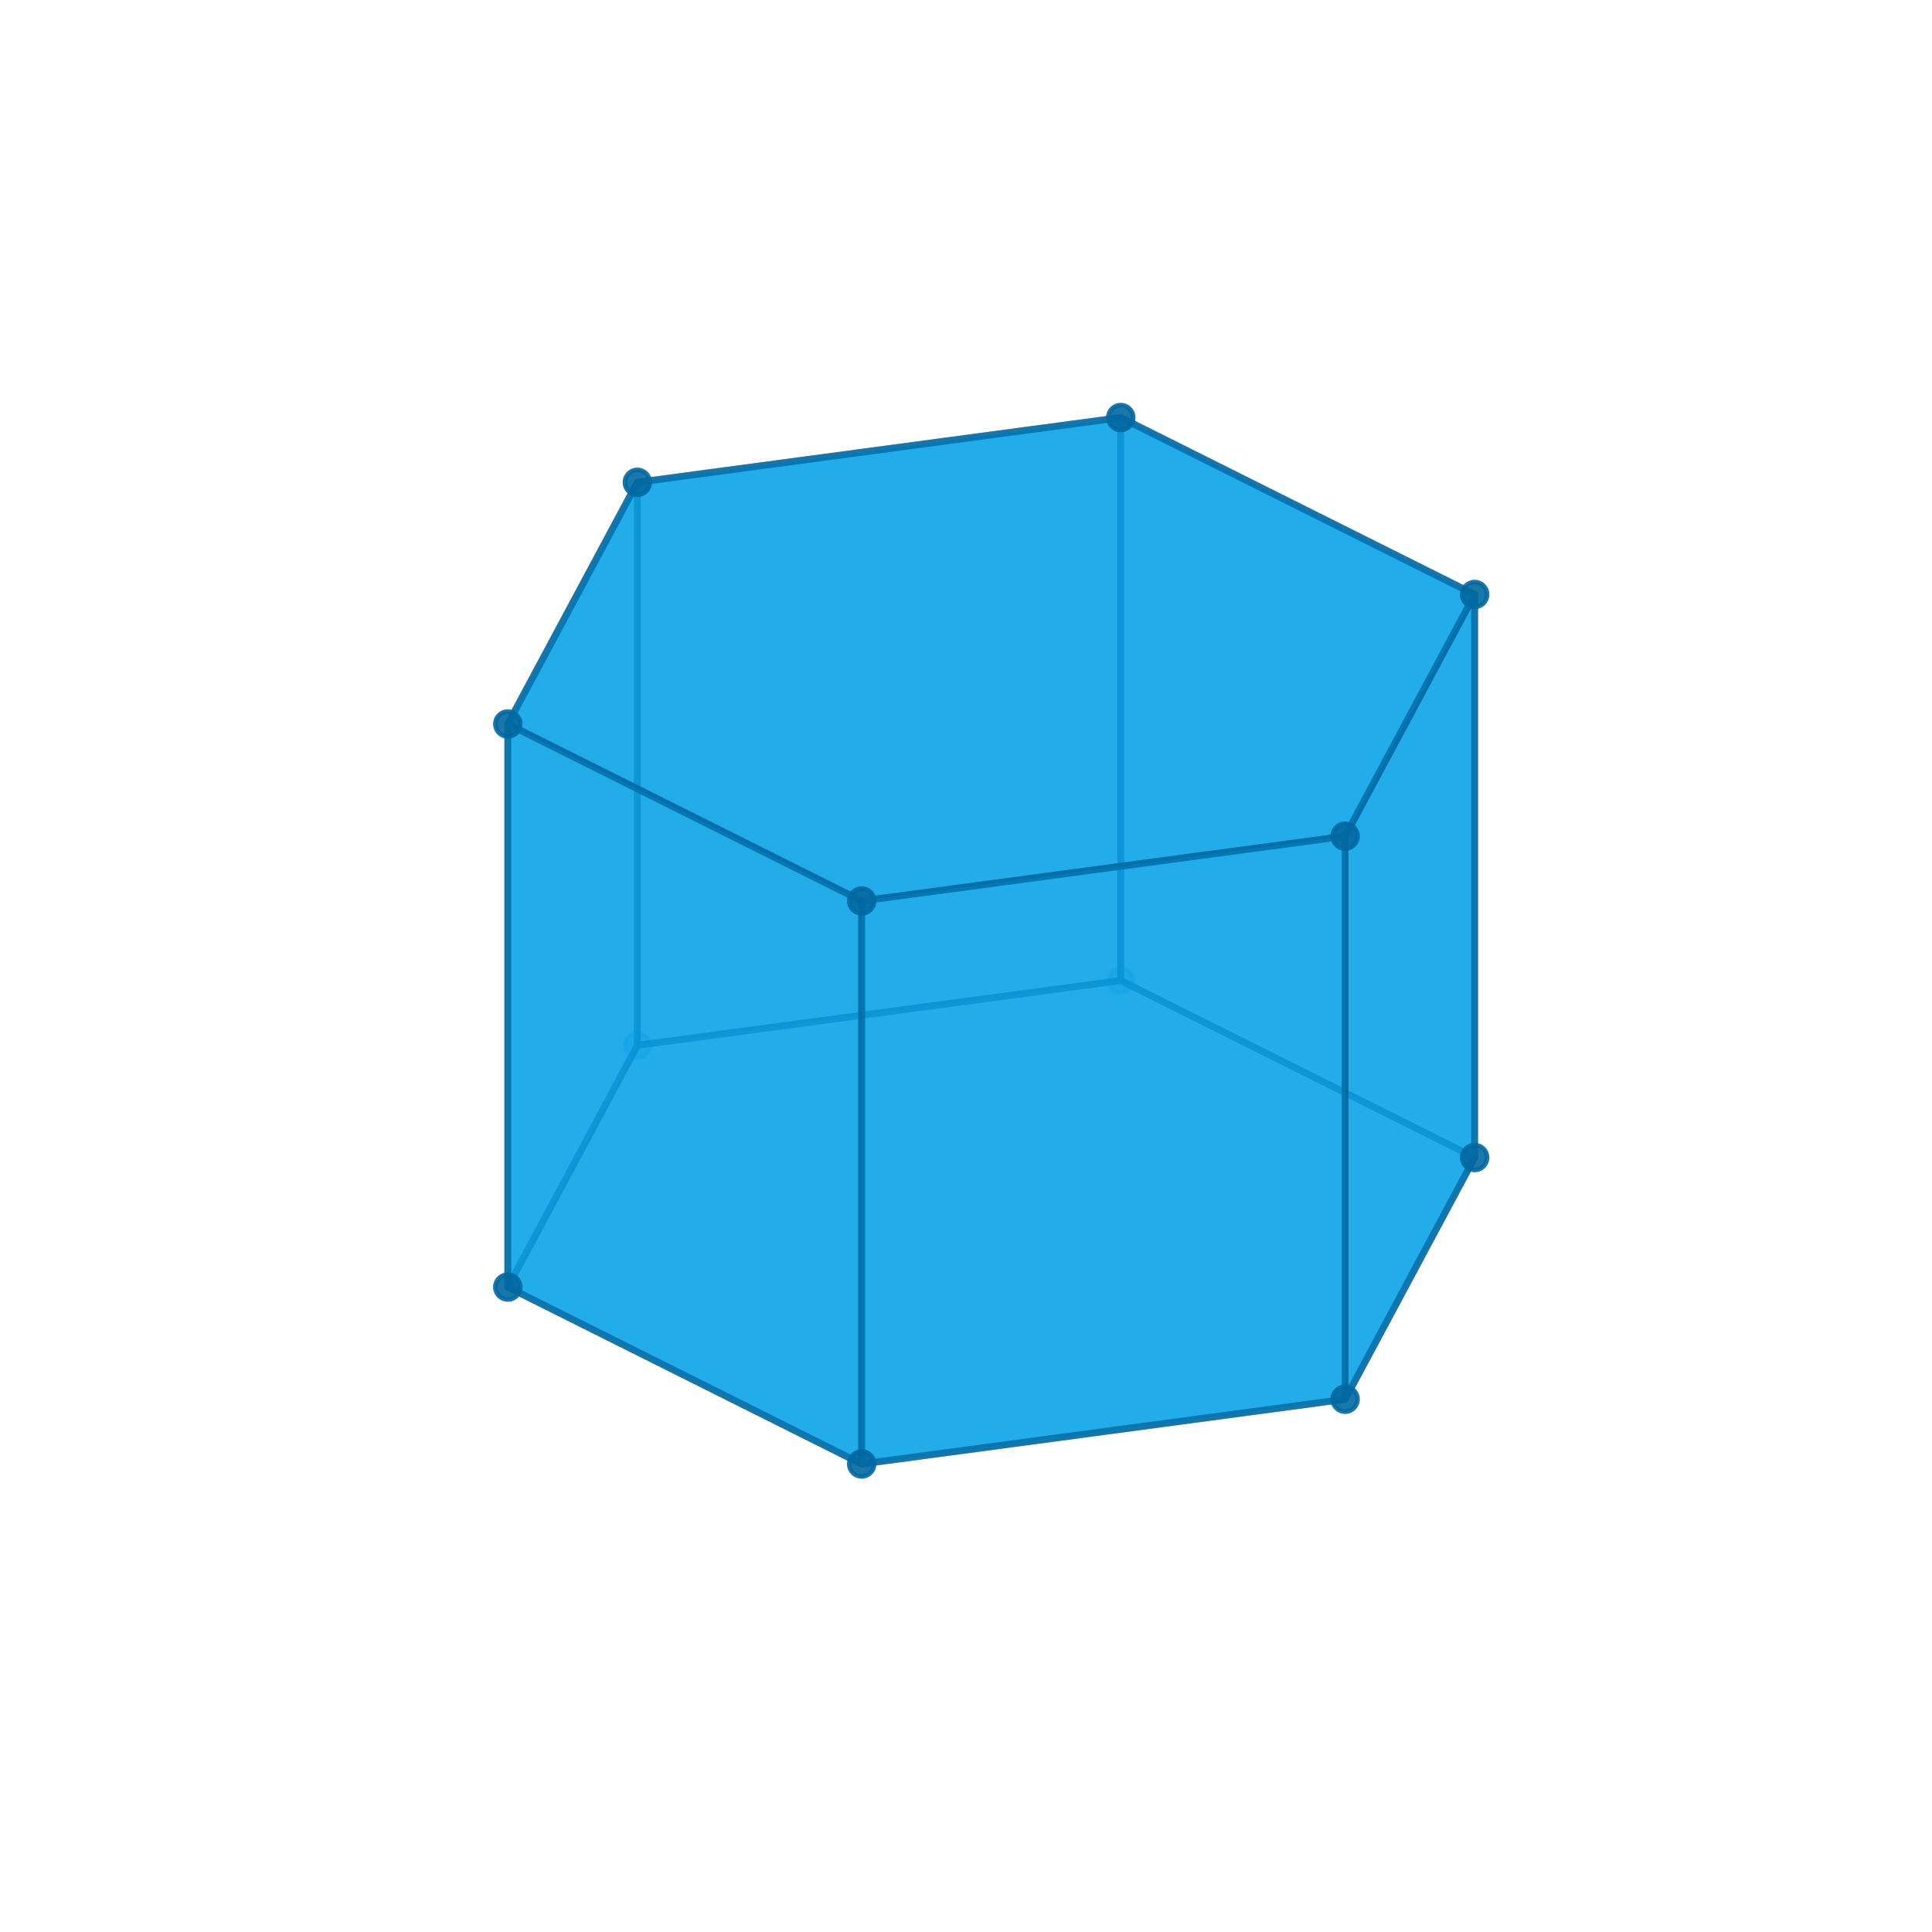
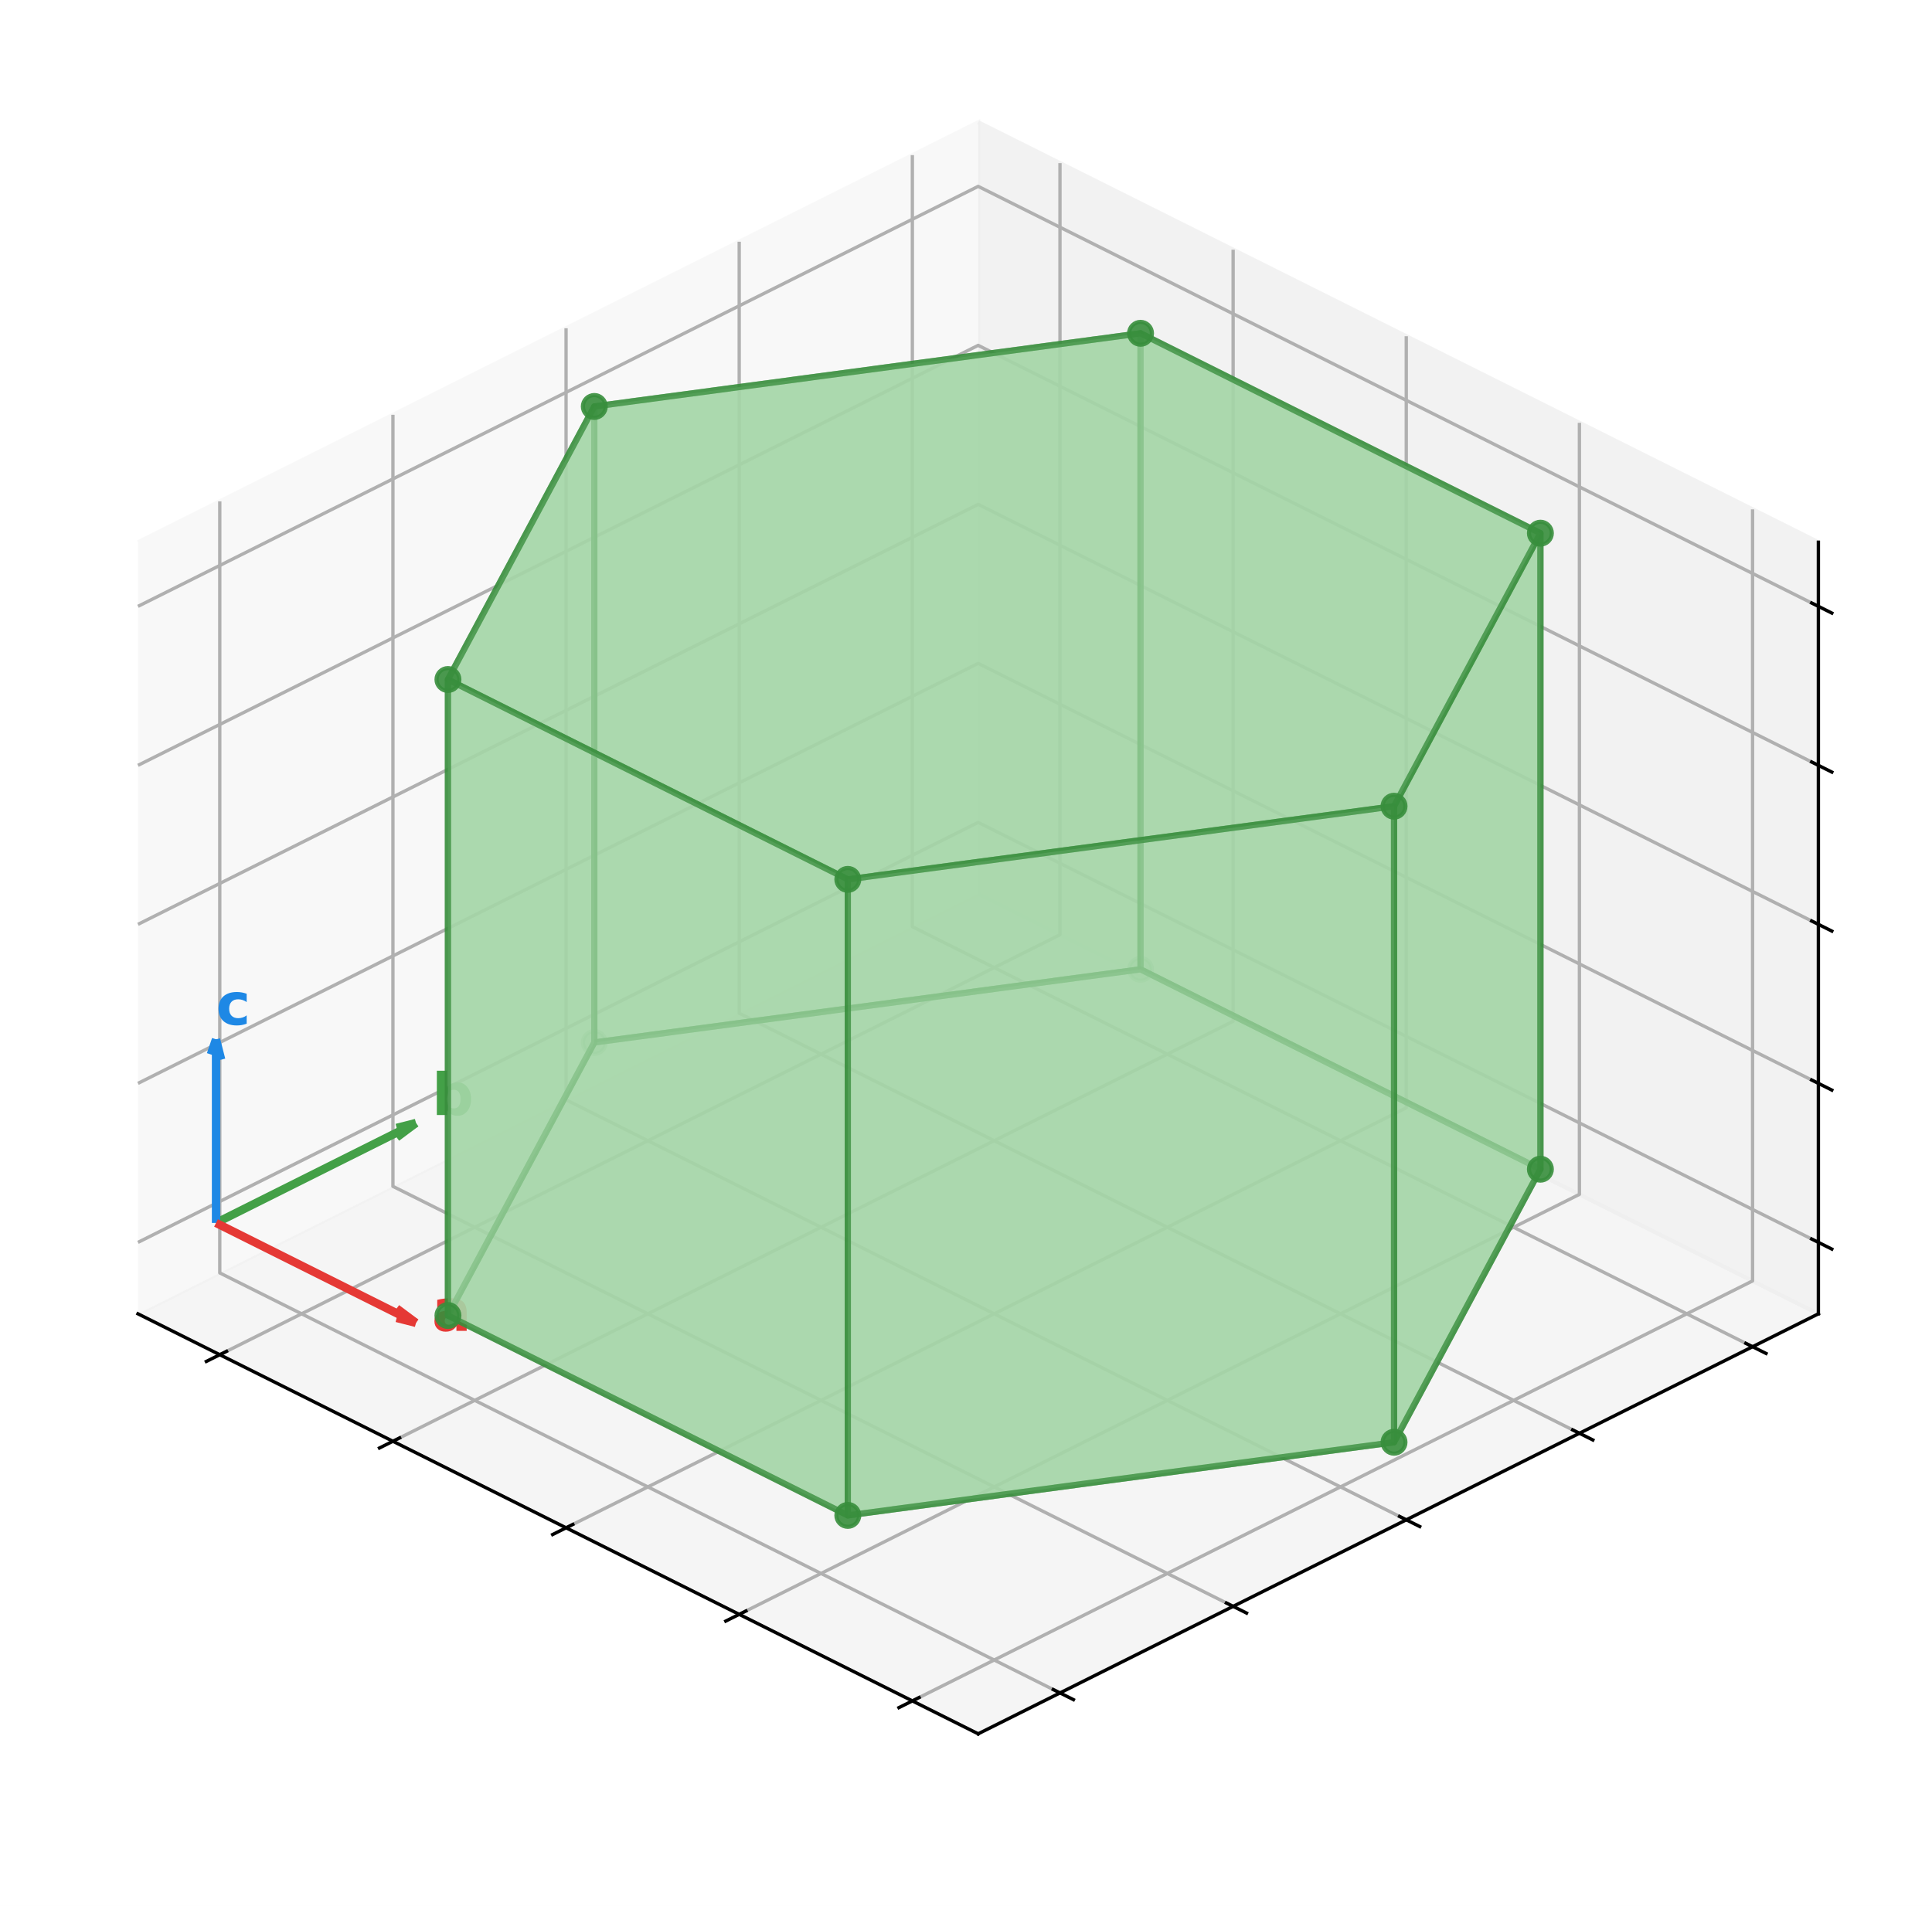
- <svg xmlns="http://www.w3.org/2000/svg" xmlns:xlink="http://www.w3.org/1999/xlink" width="424.8pt" height="424.8pt" viewBox="0 0 424.8 424.8" version="1.1">
+ <svg xmlns="http://www.w3.org/2000/svg" xmlns:xlink="http://www.w3.org/1999/xlink" width="464.059pt" height="457.92pt" viewBox="0 0 464.059 457.92" version="1.1">
  <defs>
    <style type="text/css">*{stroke-linejoin: round; stroke-linecap: butt}</style>
  </defs>
  <g id="figure_1">
    <g id="patch_1">
-       <path d="M 0 424.8  L 424.8 424.8  L 424.8 0  L 0 0  z " style="fill: #ffffff" />
+       <path d="M 0 457.92  L 464.059 457.92  L 464.059 0  L 0 0  z " style="fill: #ffffff" />
    </g>
    <g id="patch_2">
-       <path d="M 7.2 417.6  L 417.6 417.6  L 417.6 7.2  L 7.2 7.2  z " style="fill: #ffffff" />
+       <path d="M 7.2 450.72  L 450.72 450.72  L 450.72 7.2  L 7.2 7.2  z " style="fill: #ffffff" />
+     </g>
+     <g id="pane3d_1">
+       <g id="patch_3">
+         <path d="M 33.141 315.655  L 234.954 214.749  L 234.954 29.372  L 33.141 130.278  " style="fill: #f2f2f2; opacity: 0.5; stroke: #f2f2f2; stroke-linejoin: miter" />
+       </g>
+     </g>
+     <g id="pane3d_2">
+       <g id="patch_4">
+         <path d="M 234.954 214.749  L 436.766 315.655  L 436.766 130.278  L 234.954 29.372  " style="fill: #e6e6e6; opacity: 0.5; stroke: #e6e6e6; stroke-linejoin: miter" />
+       </g>
+     </g>
+     <g id="pane3d_3">
+       <g id="patch_5">
+         <path d="M 33.141 315.655  L 234.954 416.561  L 436.766 315.655  L 234.954 214.749  " style="fill: #ececec; opacity: 0.5; stroke: #ececec; stroke-linejoin: miter" />
+       </g>
+     </g>
+     <g id="grid3d_1">
+       <g id="Line3DCollection_1">
+         <path d="M 52.79 325.479  L 254.602 224.573  L 254.602 39.197  " style="fill: none; stroke: #b0b0b0; stroke-width: 0.8" />
+         <path d="M 94.379 346.274  L 296.191 245.367  L 296.191 59.991  " style="fill: none; stroke: #b0b0b0; stroke-width: 0.8" />
+         <path d="M 135.968 367.068  L 337.78 266.162  L 337.78 80.786  " style="fill: none; stroke: #b0b0b0; stroke-width: 0.8" />
+         <path d="M 177.558 387.863  L 379.37 286.957  L 379.37 101.58  " style="fill: none; stroke: #b0b0b0; stroke-width: 0.8" />
+         <path d="M 219.147 408.657  L 420.959 307.751  L 420.959 122.375  " style="fill: none; stroke: #b0b0b0; stroke-width: 0.8" />
+       </g>
+     </g>
+     <g id="grid3d_2">
+       <g id="Line3DCollection_2">
+         <path d="M 52.79 120.454  L 52.79 305.83  L 254.602 406.736  " style="fill: none; stroke: #b0b0b0; stroke-width: 0.8" />
+         <path d="M 94.379 99.659  L 94.379 285.036  L 296.191 385.942  " style="fill: none; stroke: #b0b0b0; stroke-width: 0.8" />
+         <path d="M 135.968 78.865  L 135.968 264.241  L 337.78 365.147  " style="fill: none; stroke: #b0b0b0; stroke-width: 0.8" />
+         <path d="M 177.558 58.07  L 177.558 243.447  L 379.37 344.353  " style="fill: none; stroke: #b0b0b0; stroke-width: 0.8" />
+         <path d="M 219.147 37.276  L 219.147 222.652  L 420.959 323.558  " style="fill: none; stroke: #b0b0b0; stroke-width: 0.8" />
+       </g>
+     </g>
+     <g id="grid3d_3">
+       <g id="Line3DCollection_3">
+         <path d="M 436.766 298.488  L 234.954 197.582  L 33.141 298.488  " style="fill: none; stroke: #b0b0b0; stroke-width: 0.8" />
+         <path d="M 436.766 260.286  L 234.954 159.38  L 33.141 260.286  " style="fill: none; stroke: #b0b0b0; stroke-width: 0.8" />
+         <path d="M 436.766 222.084  L 234.954 121.178  L 33.141 222.084  " style="fill: none; stroke: #b0b0b0; stroke-width: 0.8" />
+         <path d="M 436.766 183.882  L 234.954 82.976  L 33.141 183.882  " style="fill: none; stroke: #b0b0b0; stroke-width: 0.8" />
+         <path d="M 436.766 145.68  L 234.954 44.774  L 33.141 145.68  " style="fill: none; stroke: #b0b0b0; stroke-width: 0.8" />
+       </g>
+     </g>
+     <g id="axis3d_1">
+       <g id="line2d_1">
+         <path d="M 33.141 315.655  L 234.954 416.561  " style="fill: none; stroke: #000000; stroke-width: 0.8; stroke-linecap: square" />
+       </g>
+       <g id="xtick_1">
+         <g id="line2d_2">
+           <path d="M 54.405 324.672  L 49.561 327.093  " style="fill: none; stroke: #000000; stroke-width: 0.8; stroke-linecap: square" />
+         </g>
+       </g>
+       <g id="xtick_2">
+         <g id="line2d_3">
+           <path d="M 95.994 345.466  L 91.15 347.888  " style="fill: none; stroke: #000000; stroke-width: 0.8; stroke-linecap: square" />
+         </g>
+       </g>
+       <g id="xtick_3">
+         <g id="line2d_4">
+           <path d="M 137.583 366.261  L 132.739 368.683  " style="fill: none; stroke: #000000; stroke-width: 0.8; stroke-linecap: square" />
+         </g>
+       </g>
+       <g id="xtick_4">
+         <g id="line2d_5">
+           <path d="M 179.172 387.055  L 174.329 389.477  " style="fill: none; stroke: #000000; stroke-width: 0.8; stroke-linecap: square" />
+         </g>
+       </g>
+       <g id="xtick_5">
+         <g id="line2d_6">
+           <path d="M 220.761 407.85  L 215.918 410.272  " style="fill: none; stroke: #000000; stroke-width: 0.8; stroke-linecap: square" />
+         </g>
+       </g>
+     </g>
+     <g id="axis3d_2">
+       <g id="line2d_7">
+         <path d="M 436.766 315.655  L 234.954 416.561  " style="fill: none; stroke: #000000; stroke-width: 0.8; stroke-linecap: square" />
+       </g>
+       <g id="xtick_6">
+         <g id="line2d_8">
+           <path d="M 252.988 405.929  L 257.831 408.351  " style="fill: none; stroke: #000000; stroke-width: 0.8; stroke-linecap: square" />
+         </g>
+       </g>
+       <g id="xtick_7">
+         <g id="line2d_9">
+           <path d="M 294.577 385.135  L 299.42 387.556  " style="fill: none; stroke: #000000; stroke-width: 0.8; stroke-linecap: square" />
+         </g>
+       </g>
+       <g id="xtick_8">
+         <g id="line2d_10">
+           <path d="M 336.166 364.34  L 341.009 366.762  " style="fill: none; stroke: #000000; stroke-width: 0.8; stroke-linecap: square" />
+         </g>
+       </g>
+       <g id="xtick_9">
+         <g id="line2d_11">
+           <path d="M 377.755 343.545  L 382.599 345.967  " style="fill: none; stroke: #000000; stroke-width: 0.8; stroke-linecap: square" />
+         </g>
+       </g>
+       <g id="xtick_10">
+         <g id="line2d_12">
+           <path d="M 419.344 322.751  L 424.188 325.172  " style="fill: none; stroke: #000000; stroke-width: 0.8; stroke-linecap: square" />
+         </g>
+       </g>
+     </g>
+     <g id="axis3d_3">
+       <g id="line2d_13">
+         <path d="M 436.766 315.655  L 436.766 130.278  " style="fill: none; stroke: #000000; stroke-width: 0.8; stroke-linecap: square" />
+       </g>
+       <g id="xtick_11">
+         <g id="line2d_14">
+           <path d="M 435.151 297.681  L 439.995 300.103  " style="fill: none; stroke: #000000; stroke-width: 0.8; stroke-linecap: square" />
+         </g>
+       </g>
+       <g id="xtick_12">
+         <g id="line2d_15">
+           <path d="M 435.151 259.479  L 439.995 261.901  " style="fill: none; stroke: #000000; stroke-width: 0.8; stroke-linecap: square" />
+         </g>
+       </g>
+       <g id="xtick_13">
+         <g id="line2d_16">
+           <path d="M 435.151 221.277  L 439.995 223.699  " style="fill: none; stroke: #000000; stroke-width: 0.8; stroke-linecap: square" />
+         </g>
+       </g>
+       <g id="xtick_14">
+         <g id="line2d_17">
+           <path d="M 435.151 183.075  L 439.995 185.497  " style="fill: none; stroke: #000000; stroke-width: 0.8; stroke-linecap: square" />
+         </g>
+       </g>
+       <g id="xtick_15">
+         <g id="line2d_18">
+           <path d="M 435.151 144.873  L 439.995 147.295  " style="fill: none; stroke: #000000; stroke-width: 0.8; stroke-linecap: square" />
+         </g>
+       </g>
    </g>
    <g id="axes_1">
      <g id="Path3DCollection_1">
        <defs>
-           <path id="C0_0_669bd5b507" d="M 0 2.739  C 0.726 2.739 1.423 2.45 1.936 1.936  C 2.45 1.423 2.739 0.726 2.739 -0  C 2.739 -0.726 2.45 -1.423 1.936 -1.936  C 1.423 -2.45 0.726 -2.739 0 -2.739  C -0.726 -2.739 -1.423 -2.45 -1.936 -1.936  C -2.45 -1.423 -2.739 -0.726 -2.739 0  C -2.739 0.726 -2.45 1.423 -1.936 1.936  C -1.423 2.45 -0.726 2.739 0 2.739  z " />
+           <path id="C0_0_b1bf66803c" d="M 0 2.739  C 0.726 2.739 1.423 2.45 1.936 1.936  C 2.45 1.423 2.739 0.726 2.739 -0  C 2.739 -0.726 2.45 -1.423 1.936 -1.936  C 1.423 -2.45 0.726 -2.739 0 -2.739  C -0.726 -2.739 -1.423 -2.45 -1.936 -1.936  C -2.45 -1.423 -2.739 -0.726 -2.739 0  C -2.739 0.726 -2.45 1.423 -1.936 1.936  C -1.423 2.45 -0.726 2.739 0 2.739  z " />
        </defs>
-         <g clip-path="url(#p4a8e2c887f)">
-           <use xlink:href="#C0_0_669bd5b507" x="246.426" y="215.606" style="fill: #0369a1; fill-opacity: 0.3; stroke: #0369a1; stroke-opacity: 0.3" />
-         </g>
-         <g clip-path="url(#p4a8e2c887f)">
-           <use xlink:href="#C0_0_669bd5b507" x="140.137" y="229.846" style="fill: #0369a1; fill-opacity: 0.3; stroke: #0369a1; stroke-opacity: 0.3" />
-         </g>
+         <g clip-path="url(#p66761688b4)">
+           <use xlink:href="#C0_0_b1bf66803c" x="273.951" y="232.888" style="fill: #388e3c; fill-opacity: 0.3; stroke: #388e3c; stroke-opacity: 0.3" />
+         </g>
+         <g clip-path="url(#p66761688b4)">
+           <use xlink:href="#C0_0_b1bf66803c" x="142.749" y="250.465" style="fill: #388e3c; fill-opacity: 0.3; stroke: #388e3c; stroke-opacity: 0.3" />
+         </g>
+       </g>
+       <g id="text_1">
+         <g style="fill: #e53935" transform="translate(103.7521 319.7515) scale(0.14 -0.14)">
+           <defs>
+             <path id="DejaVuSans-Bold-61" d="M 2106 1575  Q 1756 1575 1579 1456  Q 1403 1338 1403 1106  Q 1403 894 1545 773  Q 1688 653 1941 653  Q 2256 653 2472 879  Q 2688 1106 2688 1447  L 2688 1575  L 2106 1575  z M 3816 1997  L 3816 0  L 2688 0  L 2688 519  Q 2463 200 2181 54  Q 1900 -91 1497 -91  Q 953 -91 614 226  Q 275 544 275 1050  Q 275 1666 698 1953  Q 1122 2241 2028 2241  L 2688 2241  L 2688 2328  Q 2688 2594 2478 2717  Q 2269 2841 1825 2841  Q 1466 2841 1156 2769  Q 847 2697 581 2553  L 581 3406  Q 941 3494 1303 3539  Q 1666 3584 2028 3584  Q 2975 3584 3395 3211  Q 3816 2838 3816 1997  z " transform="scale(0.015625)" />
+           </defs>
+           <use xlink:href="#DejaVuSans-Bold-61" />
+         </g>
+       </g>
+       <g id="text_2">
+         <g style="fill: #43a047" transform="translate(103.7521 267.8866) scale(0.14 -0.14)">
+           <defs>
+             <path id="DejaVuSans-Bold-62" d="M 2400 722  Q 2759 722 2948 984  Q 3138 1247 3138 1747  Q 3138 2247 2948 2509  Q 2759 2772 2400 2772  Q 2041 2772 1848 2508  Q 1656 2244 1656 1747  Q 1656 1250 1848 986  Q 2041 722 2400 722  z M 1656 2988  Q 1888 3294 2169 3439  Q 2450 3584 2816 3584  Q 3463 3584 3878 3070  Q 4294 2556 4294 1747  Q 4294 938 3878 423  Q 3463 -91 2816 -91  Q 2450 -91 2169 54  Q 1888 200 1656 506  L 1656 0  L 538 0  L 538 4863  L 1656 4863  L 1656 2988  z " transform="scale(0.015625)" />
+           </defs>
+           <use xlink:href="#DejaVuSans-Bold-62" />
+         </g>
+       </g>
+       <g id="text_3">
+         <g style="fill: #1e88e5" transform="translate(51.88718 246.1781) scale(0.14 -0.14)">
+           <defs>
+             <path id="DejaVuSans-Bold-63" d="M 3366 3391  L 3366 2478  Q 3138 2634 2908 2709  Q 2678 2784 2431 2784  Q 1963 2784 1702 2511  Q 1441 2238 1441 1747  Q 1441 1256 1702 982  Q 1963 709 2431 709  Q 2694 709 2930 787  Q 3166 866 3366 1019  L 3366 103  Q 3103 6 2833 -42  Q 2563 -91 2291 -91  Q 1344 -91 809 395  Q 275 881 275 1747  Q 275 2613 809 3098  Q 1344 3584 2291 3584  Q 2566 3584 2833 3536  Q 3100 3488 3366 3391  z " transform="scale(0.015625)" />
+           </defs>
+           <use xlink:href="#DejaVuSans-Bold-63" />
+         </g>
+       </g>
+       <g id="Line3DCollection_4">
+         <path d="M 99.91 269.808  L 51.887 293.819  " clip-path="url(#p66761688b4)" style="fill: none; stroke: #43a047; stroke-width: 2" />
+         <path d="M 99.91 269.808  L 95.272 273.269  " clip-path="url(#p66761688b4)" style="fill: none; stroke: #43a047; stroke-width: 2" />
+         <path d="M 99.91 269.808  L 95.272 270.985  " clip-path="url(#p66761688b4)" style="fill: none; stroke: #43a047; stroke-width: 2" />
+       </g>
+       <g id="Line3DCollection_5">
+         <path d="M 51.887 249.707  L 51.887 293.819  " clip-path="url(#p66761688b4)" style="fill: none; stroke: #1e88e5; stroke-width: 2" />
+         <path d="M 51.887 249.707  L 50.644 253.347  " clip-path="url(#p66761688b4)" style="fill: none; stroke: #1e88e5; stroke-width: 2" />
+         <path d="M 51.887 249.707  L 53.13 254.589  " clip-path="url(#p66761688b4)" style="fill: none; stroke: #1e88e5; stroke-width: 2" />
+       </g>
+       <g id="Line3DCollection_6">
+         <path d="M 99.91 317.831  L 51.887 293.819  " clip-path="url(#p66761688b4)" style="fill: none; stroke: #e53935; stroke-width: 2" />
+         <path d="M 99.91 317.831  L 95.272 316.653  " clip-path="url(#p66761688b4)" style="fill: none; stroke: #e53935; stroke-width: 2" />
+         <path d="M 99.91 317.831  L 95.272 314.37  " clip-path="url(#p66761688b4)" style="fill: none; stroke: #e53935; stroke-width: 2" />
      </g>
      <g id="Poly3DCollection_1">
-         <path d="M 246.426 91.813  L 246.426 215.606  L 140.137 229.846  L 140.137 106.053  z " clip-path="url(#p4a8e2c887f)" style="fill: #0ea5e9; fill-opacity: 0.7; stroke: #0369a1; stroke-opacity: 0.7; stroke-width: 1.5" />
-         <path d="M 324.235 130.717  L 324.235 254.511  L 246.426 215.606  L 246.426 91.813  z " clip-path="url(#p4a8e2c887f)" style="fill: #0ea5e9; fill-opacity: 0.7; stroke: #0369a1; stroke-opacity: 0.7; stroke-width: 1.5" />
-         <path d="M 140.137 229.846  L 246.426 215.606  L 324.235 254.511  L 295.755 307.655  L 189.466 321.895  L 111.657 282.991  z " clip-path="url(#p4a8e2c887f)" style="fill: #0ea5e9; fill-opacity: 0.7; stroke: #0369a1; stroke-opacity: 0.7; stroke-width: 1.5" />
-         <path d="M 140.137 229.846  L 111.657 282.991  L 111.657 159.197  L 140.137 106.053  z " clip-path="url(#p4a8e2c887f)" style="fill: #0ea5e9; fill-opacity: 0.7; stroke: #0369a1; stroke-opacity: 0.7; stroke-width: 1.5" />
-         <path d="M 295.755 183.862  L 295.755 307.655  L 324.235 254.511  L 324.235 130.717  z " clip-path="url(#p4a8e2c887f)" style="fill: #0ea5e9; fill-opacity: 0.7; stroke: #0369a1; stroke-opacity: 0.7; stroke-width: 1.5" />
-         <path d="M 189.466 198.102  L 295.755 183.862  L 324.235 130.717  L 246.426 91.813  L 140.137 106.053  L 111.657 159.197  z " clip-path="url(#p4a8e2c887f)" style="fill: #0ea5e9; fill-opacity: 0.7; stroke: #0369a1; stroke-opacity: 0.7; stroke-width: 1.5" />
-         <path d="M 111.657 159.197  L 111.657 282.991  L 189.466 321.895  L 189.466 198.102  z " clip-path="url(#p4a8e2c887f)" style="fill: #0ea5e9; fill-opacity: 0.7; stroke: #0369a1; stroke-opacity: 0.7; stroke-width: 1.5" />
-         <path d="M 189.466 198.102  L 189.466 321.895  L 295.755 307.655  L 295.755 183.862  z " clip-path="url(#p4a8e2c887f)" style="fill: #0ea5e9; fill-opacity: 0.7; stroke: #0369a1; stroke-opacity: 0.7; stroke-width: 1.5" />
+         <path d="M 273.951 80.079  L 273.951 232.888  L 142.749 250.465  L 142.749 97.657  z " clip-path="url(#p66761688b4)" style="fill: #a5d6a7; fill-opacity: 0.7; stroke: #388e3c; stroke-opacity: 0.7; stroke-width: 1.5" />
+         <path d="M 369.997 128.102  L 369.997 280.911  L 273.951 232.888  L 273.951 80.079  z " clip-path="url(#p66761688b4)" style="fill: #a5d6a7; fill-opacity: 0.7; stroke: #388e3c; stroke-opacity: 0.7; stroke-width: 1.5" />
+         <path d="M 142.749 250.465  L 273.951 232.888  L 369.997 280.911  L 334.841 346.512  L 203.64 364.089  L 107.594 316.066  z " clip-path="url(#p66761688b4)" style="fill: #a5d6a7; fill-opacity: 0.7; stroke: #388e3c; stroke-opacity: 0.7; stroke-width: 1.5" />
+         <path d="M 142.749 250.465  L 107.594 316.066  L 107.594 163.258  L 142.749 97.657  z " clip-path="url(#p66761688b4)" style="fill: #a5d6a7; fill-opacity: 0.7; stroke: #388e3c; stroke-opacity: 0.7; stroke-width: 1.5" />
+         <path d="M 334.841 193.703  L 334.841 346.512  L 369.997 280.911  L 369.997 128.102  z " clip-path="url(#p66761688b4)" style="fill: #a5d6a7; fill-opacity: 0.7; stroke: #388e3c; stroke-opacity: 0.7; stroke-width: 1.5" />
+         <path d="M 203.64 211.281  L 334.841 193.703  L 369.997 128.102  L 273.951 80.079  L 142.749 97.657  L 107.594 163.258  z " clip-path="url(#p66761688b4)" style="fill: #a5d6a7; fill-opacity: 0.7; stroke: #388e3c; stroke-opacity: 0.7; stroke-width: 1.5" />
+         <path d="M 107.594 163.258  L 107.594 316.066  L 203.64 364.089  L 203.64 211.281  z " clip-path="url(#p66761688b4)" style="fill: #a5d6a7; fill-opacity: 0.7; stroke: #388e3c; stroke-opacity: 0.7; stroke-width: 1.5" />
+         <path d="M 203.64 211.281  L 203.64 364.089  L 334.841 346.512  L 334.841 193.703  z " clip-path="url(#p66761688b4)" style="fill: #a5d6a7; fill-opacity: 0.7; stroke: #388e3c; stroke-opacity: 0.7; stroke-width: 1.5" />
      </g>
      <g id="Path3DCollection_2">
        <defs>
-           <path id="C1_0_554df1a6e6" d="M 0 2.739  C 0.726 2.739 1.423 2.45 1.936 1.936  C 2.45 1.423 2.739 0.726 2.739 -0  C 2.739 -0.726 2.45 -1.423 1.936 -1.936  C 1.423 -2.45 0.726 -2.739 0 -2.739  C -0.726 -2.739 -1.423 -2.45 -1.936 -1.936  C -2.45 -1.423 -2.739 -0.726 -2.739 0  C -2.739 0.726 -2.45 1.423 -1.936 1.936  C -1.423 2.45 -0.726 2.739 0 2.739  z " />
+           <path id="C1_0_ca153c3e83" d="M 0 2.739  C 0.726 2.739 1.423 2.45 1.936 1.936  C 2.45 1.423 2.739 0.726 2.739 -0  C 2.739 -0.726 2.45 -1.423 1.936 -1.936  C 1.423 -2.45 0.726 -2.739 0 -2.739  C -0.726 -2.739 -1.423 -2.45 -1.936 -1.936  C -2.45 -1.423 -2.739 -0.726 -2.739 0  C -2.739 0.726 -2.45 1.423 -1.936 1.936  C -1.423 2.45 -0.726 2.739 0 2.739  z " />
        </defs>
-         <g clip-path="url(#p4a8e2c887f)">
-           <use xlink:href="#C1_0_554df1a6e6" x="324.235" y="254.511" style="fill: #0369a1; fill-opacity: 0.9; stroke: #0369a1; stroke-opacity: 0.9" />
-         </g>
-         <g clip-path="url(#p4a8e2c887f)">
-           <use xlink:href="#C1_0_554df1a6e6" x="246.426" y="91.813" style="fill: #0369a1; fill-opacity: 0.9; stroke: #0369a1; stroke-opacity: 0.9" />
-         </g>
-         <g clip-path="url(#p4a8e2c887f)">
-           <use xlink:href="#C1_0_554df1a6e6" x="140.137" y="106.053" style="fill: #0369a1; fill-opacity: 0.9; stroke: #0369a1; stroke-opacity: 0.9" />
-         </g>
-         <g clip-path="url(#p4a8e2c887f)">
-           <use xlink:href="#C1_0_554df1a6e6" x="111.657" y="282.991" style="fill: #0369a1; fill-opacity: 0.9; stroke: #0369a1; stroke-opacity: 0.9" />
-         </g>
-         <g clip-path="url(#p4a8e2c887f)">
-           <use xlink:href="#C1_0_554df1a6e6" x="324.235" y="130.717" style="fill: #0369a1; fill-opacity: 0.9; stroke: #0369a1; stroke-opacity: 0.9" />
-         </g>
-         <g clip-path="url(#p4a8e2c887f)">
-           <use xlink:href="#C1_0_554df1a6e6" x="295.755" y="307.655" style="fill: #0369a1; fill-opacity: 0.9; stroke: #0369a1; stroke-opacity: 0.9" />
-         </g>
-         <g clip-path="url(#p4a8e2c887f)">
-           <use xlink:href="#C1_0_554df1a6e6" x="189.466" y="321.895" style="fill: #0369a1; fill-opacity: 0.9; stroke: #0369a1; stroke-opacity: 0.9" />
-         </g>
-         <g clip-path="url(#p4a8e2c887f)">
-           <use xlink:href="#C1_0_554df1a6e6" x="111.657" y="159.197" style="fill: #0369a1; fill-opacity: 0.9; stroke: #0369a1; stroke-opacity: 0.9" />
-         </g>
-         <g clip-path="url(#p4a8e2c887f)">
-           <use xlink:href="#C1_0_554df1a6e6" x="295.755" y="183.862" style="fill: #0369a1; fill-opacity: 0.9; stroke: #0369a1; stroke-opacity: 0.9" />
-         </g>
-         <g clip-path="url(#p4a8e2c887f)">
-           <use xlink:href="#C1_0_554df1a6e6" x="189.466" y="198.102" style="fill: #0369a1; fill-opacity: 0.9; stroke: #0369a1; stroke-opacity: 0.9" />
+         <g clip-path="url(#p66761688b4)">
+           <use xlink:href="#C1_0_ca153c3e83" x="369.997" y="280.911" style="fill: #388e3c; fill-opacity: 0.9; stroke: #388e3c; stroke-opacity: 0.9" />
+         </g>
+         <g clip-path="url(#p66761688b4)">
+           <use xlink:href="#C1_0_ca153c3e83" x="273.951" y="80.079" style="fill: #388e3c; fill-opacity: 0.9; stroke: #388e3c; stroke-opacity: 0.9" />
+         </g>
+         <g clip-path="url(#p66761688b4)">
+           <use xlink:href="#C1_0_ca153c3e83" x="142.749" y="97.657" style="fill: #388e3c; fill-opacity: 0.9; stroke: #388e3c; stroke-opacity: 0.9" />
+         </g>
+         <g clip-path="url(#p66761688b4)">
+           <use xlink:href="#C1_0_ca153c3e83" x="107.594" y="316.066" style="fill: #388e3c; fill-opacity: 0.9; stroke: #388e3c; stroke-opacity: 0.9" />
+         </g>
+         <g clip-path="url(#p66761688b4)">
+           <use xlink:href="#C1_0_ca153c3e83" x="369.997" y="128.102" style="fill: #388e3c; fill-opacity: 0.9; stroke: #388e3c; stroke-opacity: 0.9" />
+         </g>
+         <g clip-path="url(#p66761688b4)">
+           <use xlink:href="#C1_0_ca153c3e83" x="334.841" y="346.512" style="fill: #388e3c; fill-opacity: 0.9; stroke: #388e3c; stroke-opacity: 0.9" />
+         </g>
+         <g clip-path="url(#p66761688b4)">
+           <use xlink:href="#C1_0_ca153c3e83" x="203.64" y="364.089" style="fill: #388e3c; fill-opacity: 0.9; stroke: #388e3c; stroke-opacity: 0.9" />
+         </g>
+         <g clip-path="url(#p66761688b4)">
+           <use xlink:href="#C1_0_ca153c3e83" x="107.594" y="163.258" style="fill: #388e3c; fill-opacity: 0.9; stroke: #388e3c; stroke-opacity: 0.9" />
+         </g>
+         <g clip-path="url(#p66761688b4)">
+           <use xlink:href="#C1_0_ca153c3e83" x="334.841" y="193.703" style="fill: #388e3c; fill-opacity: 0.9; stroke: #388e3c; stroke-opacity: 0.9" />
+         </g>
+         <g clip-path="url(#p66761688b4)">
+           <use xlink:href="#C1_0_ca153c3e83" x="203.64" y="211.281" style="fill: #388e3c; fill-opacity: 0.9; stroke: #388e3c; stroke-opacity: 0.9" />
        </g>
      </g>
    </g>
  </g>
  <defs>
-     <clipPath id="p4a8e2c887f">
-       <rect x="7.2" y="7.2" width="410.4" height="410.4" />
+     <clipPath id="p66761688b4">
+       <rect x="7.2" y="7.2" width="443.52" height="443.52" />
    </clipPath>
  </defs>
</svg>
